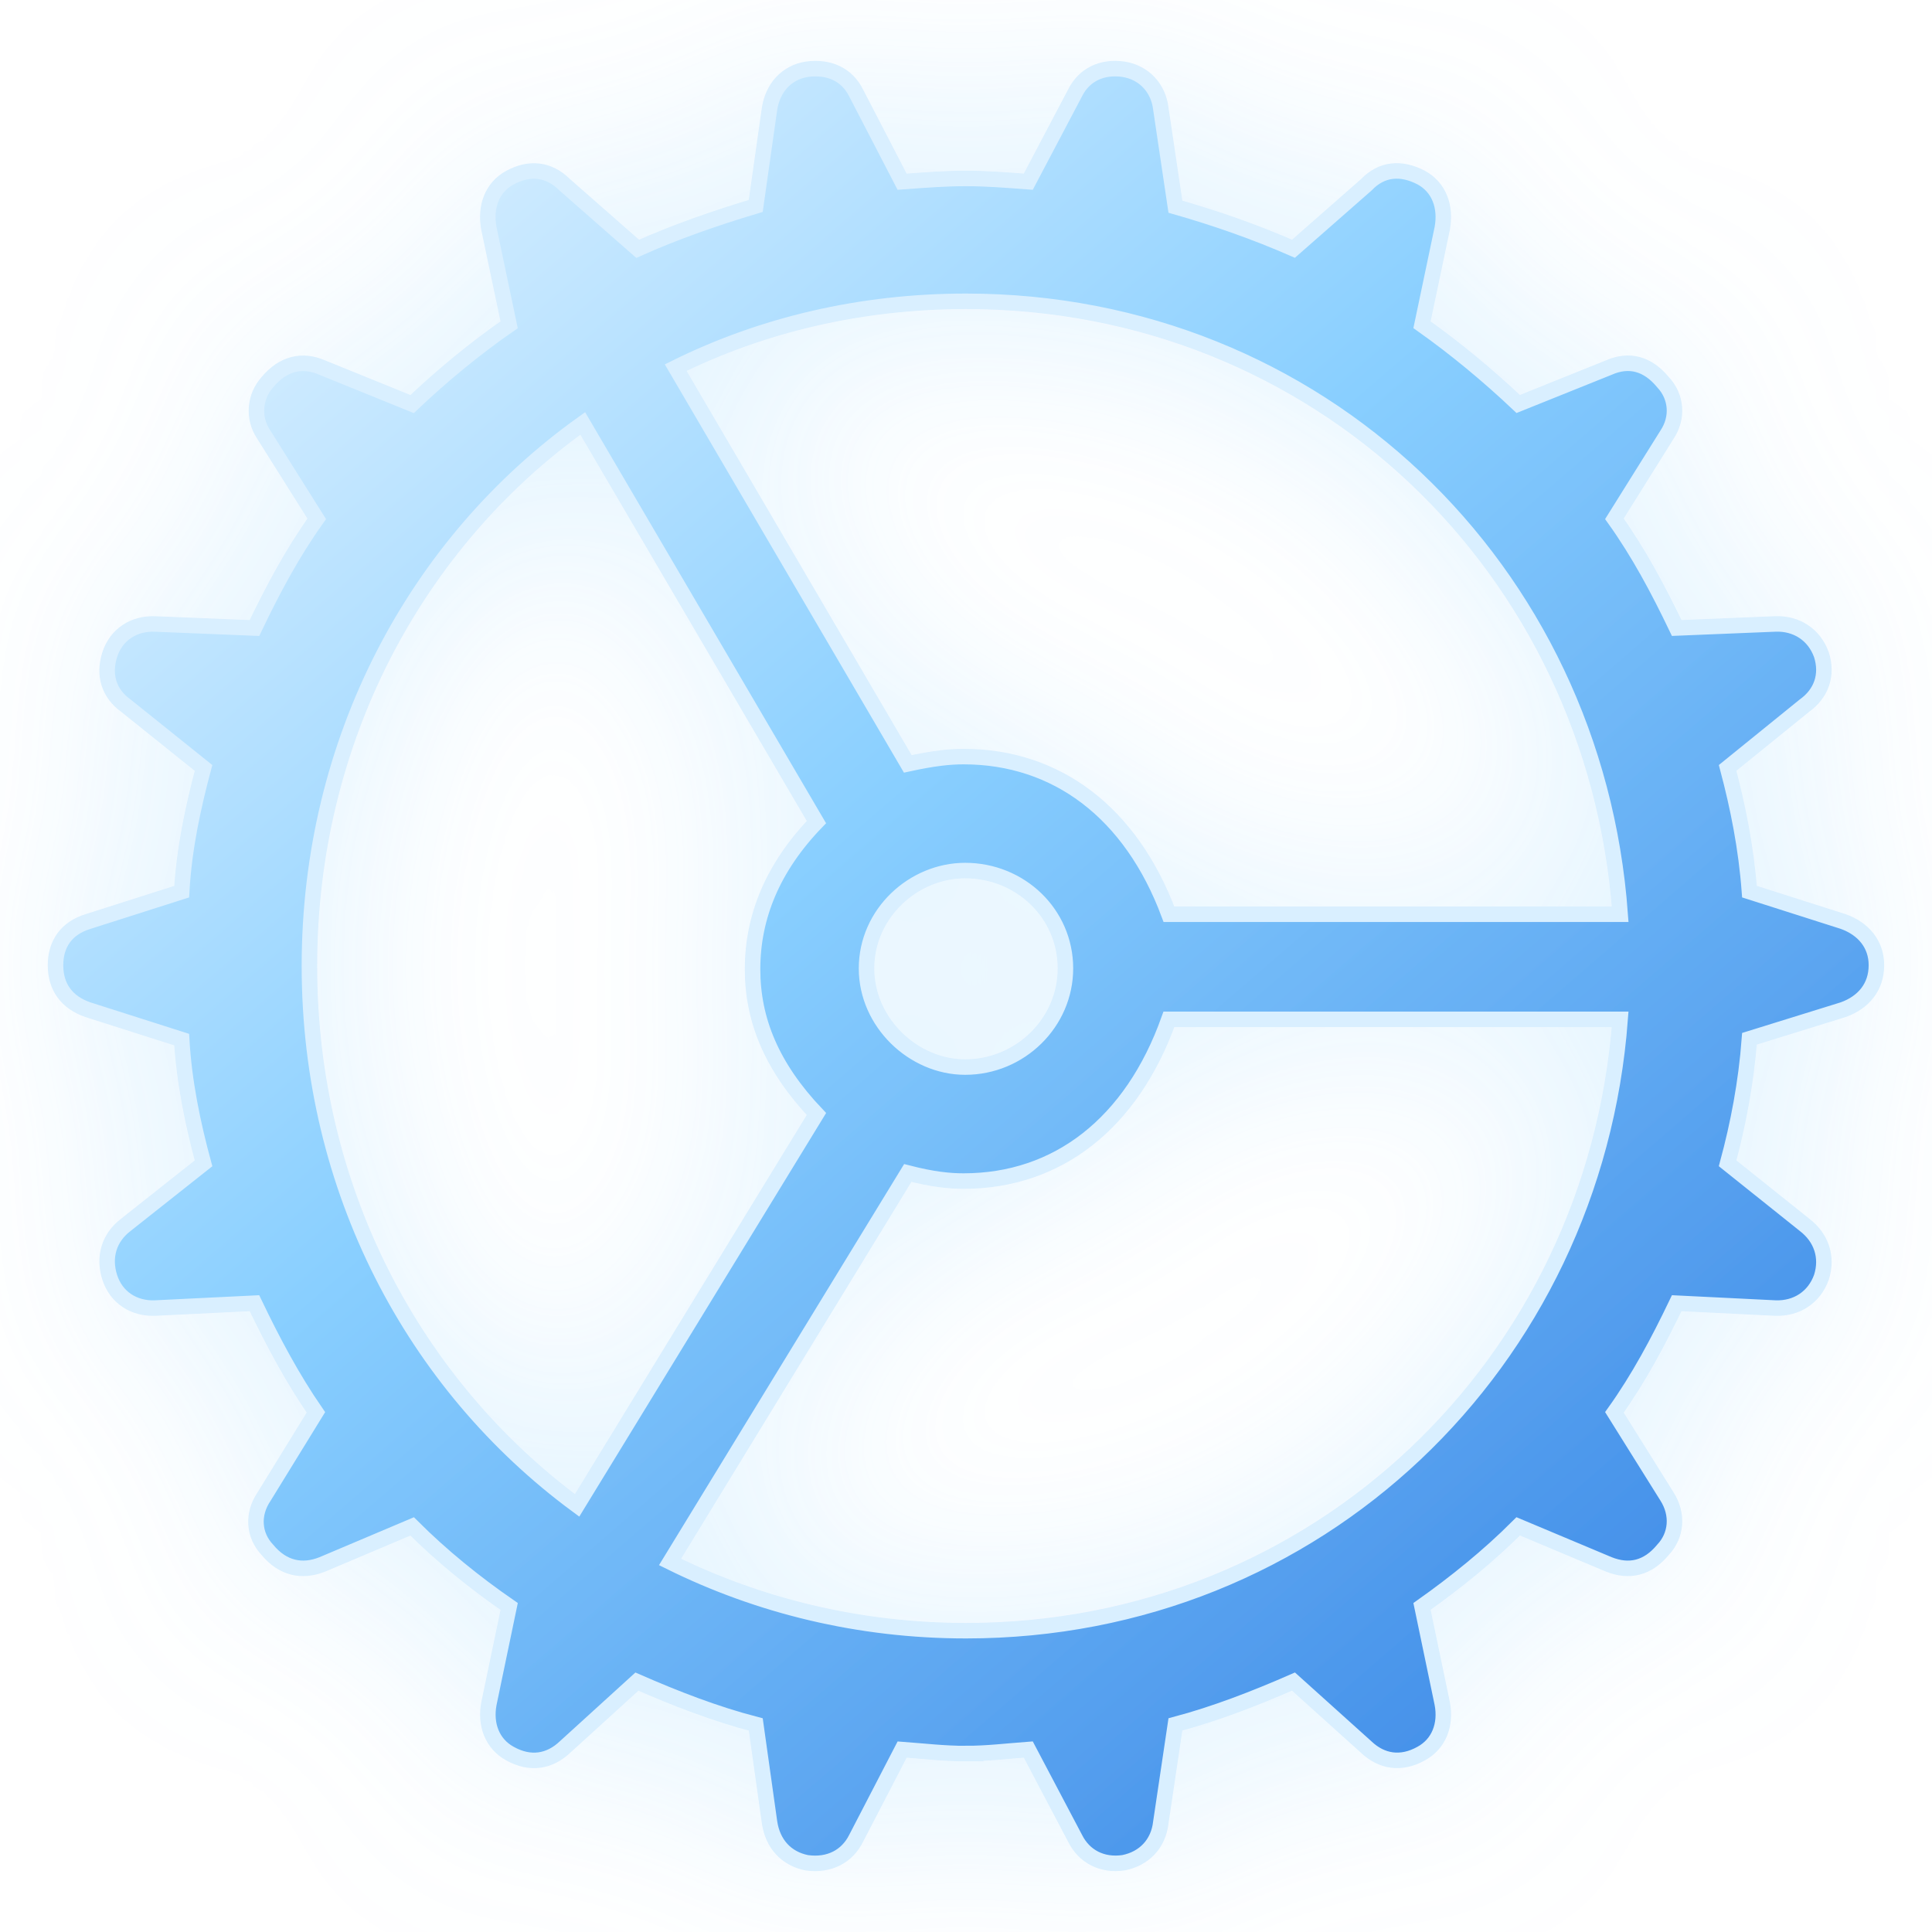
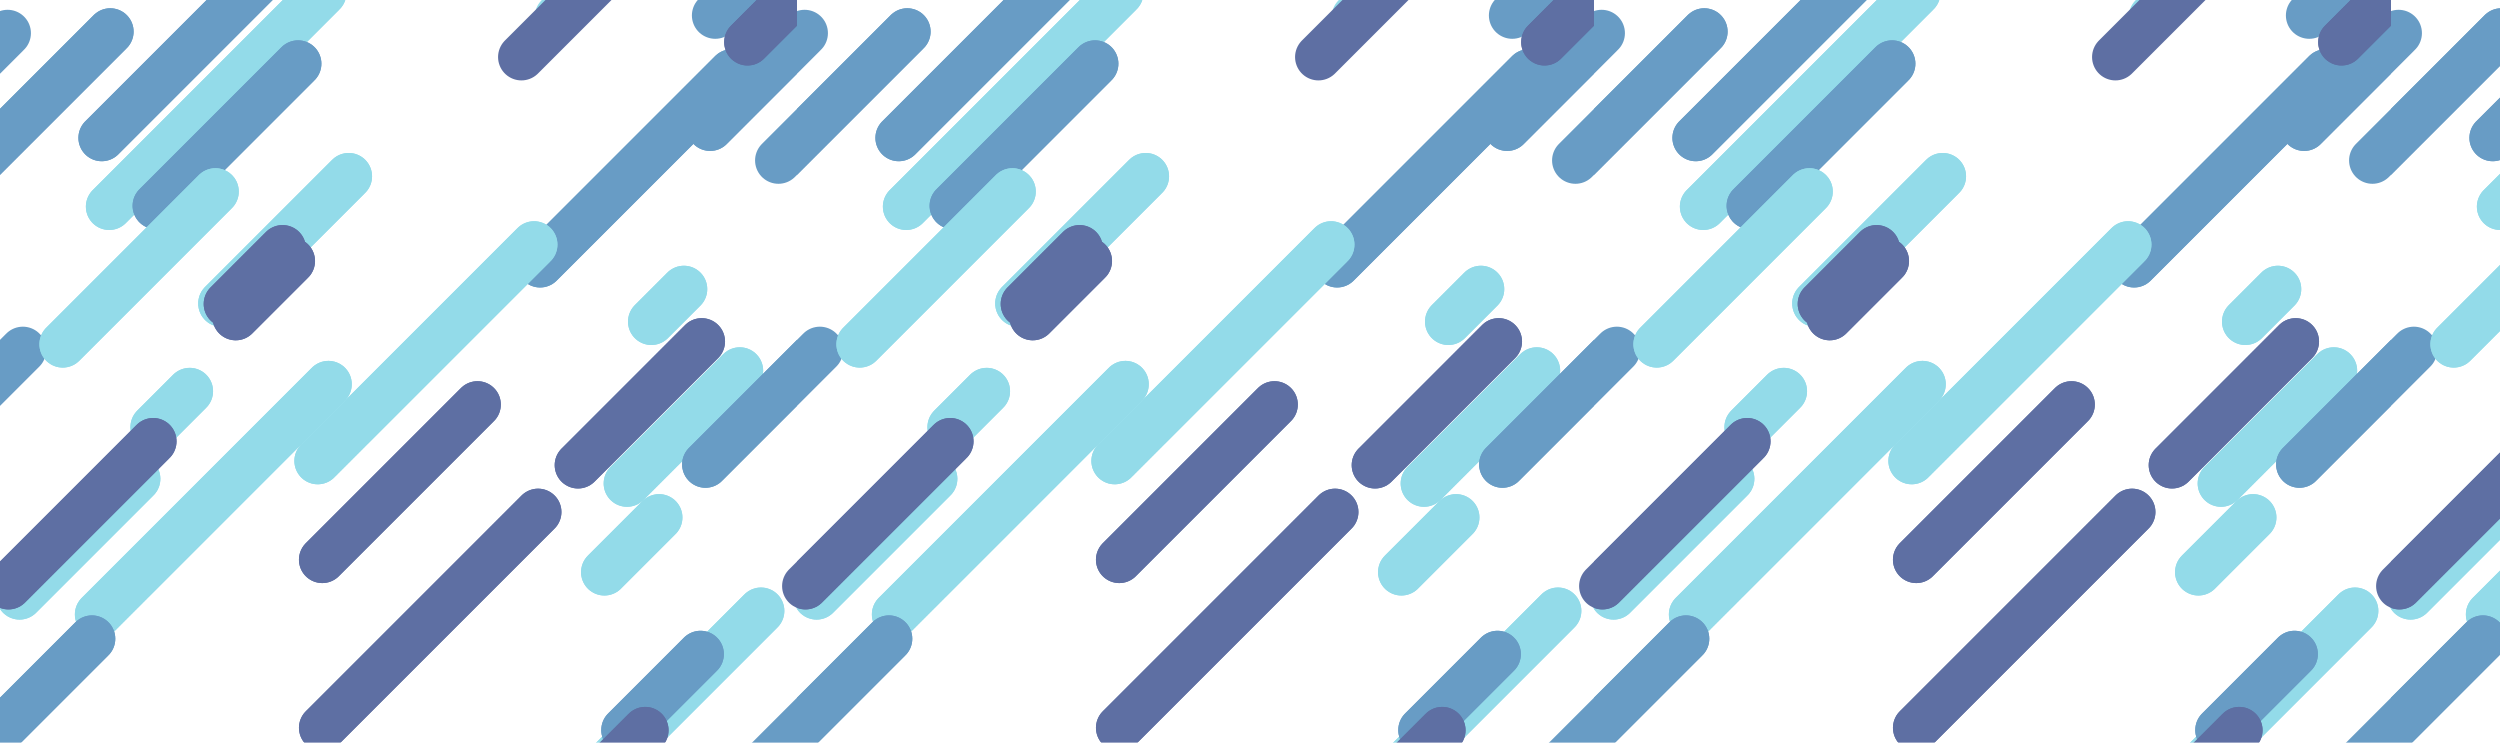
- <svg xmlns="http://www.w3.org/2000/svg" viewBox="0 0 56 56" width="800" height="800" fill="none">
+ <svg xmlns="http://www.w3.org/2000/svg" style="margin:auto;background:rgba(NaN, NaN, NaN, 0);display:block;z-index:1;position:relative" width="1084" height="322" preserveAspectRatio="xMidYMid" viewBox="0 0 1084 322">
  <defs>
-     <linearGradient id="gear-gradient" x1="8" y1="6" x2="46" y2="50" gradientUnits="userSpaceOnUse">
-       <stop offset="0" stop-color="#d9efff" />
-       <stop offset="0.42" stop-color="#89cfff" />
-       <stop offset="1" stop-color="#418de8" />
-     </linearGradient>
-     <filter id="gear-glow" x="-60%" y="-60%" width="220%" height="220%">
-       <feDropShadow dx="0" dy="0" stdDeviation="1.25" flood-color="#d9efff" flood-opacity="0.42" />
-       <feDropShadow dx="0" dy="0" stdDeviation="3" flood-color="#89cfff" flood-opacity="0.28" />
-     </filter>
+     <pattern id="pid-0.7735807359934106" x="0" y="0" width="345.6" height="345.6" patternUnits="userSpaceOnUse">
+       <g transform="scale(1.35)">
+         <g>
+           <line x1="237.629" x2="201.397" y1="119.053" y2="155.285" stroke-width="15" stroke="#93dbe9" stroke-linecap="round" />
+           <line x1="237.629" x2="201.397" y1="-392.947" y2="-356.715" stroke-width="15" stroke="#93dbe9" stroke-linecap="round" />
+           <line x1="493.629" x2="457.397" y1="-392.947" y2="-356.715" stroke-width="15" stroke="#93dbe9" stroke-linecap="round" />
+           <line x1="749.629" x2="713.397" y1="-392.947" y2="-356.715" stroke-width="15" stroke="#93dbe9" stroke-linecap="round" />
+           <line x1="237.629" x2="201.397" y1="-136.947" y2="-100.715" stroke-width="15" stroke="#93dbe9" stroke-linecap="round" />
+           <line x1="493.629" x2="457.397" y1="-136.947" y2="-100.715" stroke-width="15" stroke="#93dbe9" stroke-linecap="round" />
+           <line x1="749.629" x2="713.397" y1="-136.947" y2="-100.715" stroke-width="15" stroke="#93dbe9" stroke-linecap="round" />
+           <line x1="237.629" x2="201.397" y1="119.053" y2="155.285" stroke-width="15" stroke="#93dbe9" stroke-linecap="round" />
+           <line x1="493.629" x2="457.397" y1="119.053" y2="155.285" stroke-width="15" stroke="#93dbe9" stroke-linecap="round" />
+           <line x1="749.629" x2="713.397" y1="119.053" y2="155.285" stroke-width="15" stroke="#93dbe9" stroke-linecap="round" />
+           <line x1="244.438" x2="179.252" y1="196.214" y2="261.4" stroke-width="15" stroke="#93dbe9" stroke-linecap="round" />
+           <line x1="244.438" x2="179.252" y1="-315.786" y2="-250.6" stroke-width="15" stroke="#93dbe9" stroke-linecap="round" />
+           <line x1="500.438" x2="435.252" y1="-315.786" y2="-250.6" stroke-width="15" stroke="#93dbe9" stroke-linecap="round" />
+           <line x1="756.438" x2="691.252" y1="-315.786" y2="-250.6" stroke-width="15" stroke="#93dbe9" stroke-linecap="round" />
+           <line x1="244.438" x2="179.252" y1="-59.786" y2="5.4" stroke-width="15" stroke="#93dbe9" stroke-linecap="round" />
+           <line x1="500.438" x2="435.252" y1="-59.786" y2="5.4" stroke-width="15" stroke="#93dbe9" stroke-linecap="round" />
+           <line x1="756.438" x2="691.252" y1="-59.786" y2="5.4" stroke-width="15" stroke="#93dbe9" stroke-linecap="round" />
+           <line x1="244.438" x2="179.252" y1="196.214" y2="261.4" stroke-width="15" stroke="#93dbe9" stroke-linecap="round" />
+           <line x1="500.438" x2="435.252" y1="196.214" y2="261.4" stroke-width="15" stroke="#93dbe9" stroke-linecap="round" />
+           <line x1="756.438" x2="691.252" y1="196.214" y2="261.4" stroke-width="15" stroke="#93dbe9" stroke-linecap="round" />
+           <line x1="219.672" x2="209.218" y1="92.858" y2="103.312" stroke-width="15" stroke="#93dbe9" stroke-linecap="round" />
+           <line x1="219.672" x2="209.218" y1="-419.142" y2="-408.688" stroke-width="15" stroke="#93dbe9" stroke-linecap="round" />
+           <line x1="475.672" x2="465.218" y1="-419.142" y2="-408.688" stroke-width="15" stroke="#93dbe9" stroke-linecap="round" />
+           <line x1="731.672" x2="721.218" y1="-419.142" y2="-408.688" stroke-width="15" stroke="#93dbe9" stroke-linecap="round" />
+           <line x1="219.672" x2="209.218" y1="-163.142" y2="-152.688" stroke-width="15" stroke="#93dbe9" stroke-linecap="round" />
+           <line x1="475.672" x2="465.218" y1="-163.142" y2="-152.688" stroke-width="15" stroke="#93dbe9" stroke-linecap="round" />
+           <line x1="731.672" x2="721.218" y1="-163.142" y2="-152.688" stroke-width="15" stroke="#93dbe9" stroke-linecap="round" />
+           <line x1="219.672" x2="209.218" y1="92.858" y2="103.312" stroke-width="15" stroke="#93dbe9" stroke-linecap="round" />
+           <line x1="475.672" x2="465.218" y1="92.858" y2="103.312" stroke-width="15" stroke="#93dbe9" stroke-linecap="round" />
+           <line x1="731.672" x2="721.218" y1="92.858" y2="103.312" stroke-width="15" stroke="#93dbe9" stroke-linecap="round" />
+           <line x1="112.006" x2="71.158" y1="56.634" y2="97.482" stroke-width="15" stroke="#93dbe9" stroke-linecap="round" />
+           <line x1="112.006" x2="71.158" y1="-455.366" y2="-414.518" stroke-width="15" stroke="#93dbe9" stroke-linecap="round" />
+           <line x1="368.006" x2="327.158" y1="-455.366" y2="-414.518" stroke-width="15" stroke="#93dbe9" stroke-linecap="round" />
+           <line x1="624.006" x2="583.158" y1="-455.366" y2="-414.518" stroke-width="15" stroke="#93dbe9" stroke-linecap="round" />
+           <line x1="112.006" x2="71.158" y1="-199.366" y2="-158.518" stroke-width="15" stroke="#93dbe9" stroke-linecap="round" />
+           <line x1="368.006" x2="327.158" y1="-199.366" y2="-158.518" stroke-width="15" stroke="#93dbe9" stroke-linecap="round" />
+           <line x1="624.006" x2="583.158" y1="-199.366" y2="-158.518" stroke-width="15" stroke="#93dbe9" stroke-linecap="round" />
+           <line x1="112.006" x2="71.158" y1="56.634" y2="97.482" stroke-width="15" stroke="#93dbe9" stroke-linecap="round" />
+           <line x1="368.006" x2="327.158" y1="56.634" y2="97.482" stroke-width="15" stroke="#93dbe9" stroke-linecap="round" />
+           <line x1="624.006" x2="583.158" y1="56.634" y2="97.482" stroke-width="15" stroke="#93dbe9" stroke-linecap="round" />
+           <line x1="60.933" x2="49.389" y1="125.657" y2="137.201" stroke-width="15" stroke="#93dbe9" stroke-linecap="round" />
+           <line x1="60.933" x2="49.389" y1="-386.343" y2="-374.799" stroke-width="15" stroke="#93dbe9" stroke-linecap="round" />
+           <line x1="316.933" x2="305.389" y1="-386.343" y2="-374.799" stroke-width="15" stroke="#93dbe9" stroke-linecap="round" />
+           <line x1="572.933" x2="561.389" y1="-386.343" y2="-374.799" stroke-width="15" stroke="#93dbe9" stroke-linecap="round" />
+           <line x1="60.933" x2="49.389" y1="-130.343" y2="-118.799" stroke-width="15" stroke="#93dbe9" stroke-linecap="round" />
+           <line x1="316.933" x2="305.389" y1="-130.343" y2="-118.799" stroke-width="15" stroke="#93dbe9" stroke-linecap="round" />
+           <line x1="572.933" x2="561.389" y1="-130.343" y2="-118.799" stroke-width="15" stroke="#93dbe9" stroke-linecap="round" />
+           <line x1="60.933" x2="49.389" y1="125.657" y2="137.201" stroke-width="15" stroke="#93dbe9" stroke-linecap="round" />
+           <line x1="316.933" x2="305.389" y1="125.657" y2="137.201" stroke-width="15" stroke="#93dbe9" stroke-linecap="round" />
+           <line x1="572.933" x2="561.389" y1="125.657" y2="137.201" stroke-width="15" stroke="#93dbe9" stroke-linecap="round" />
+           <line x1="103.783" x2="35.085" y1="-2.328" y2="66.37" stroke-width="15" stroke="#93dbe9" stroke-linecap="round" />
+           <line x1="103.783" x2="35.085" y1="-514.328" y2="-445.63" stroke-width="15" stroke="#93dbe9" stroke-linecap="round" />
+           <line x1="359.783" x2="291.085" y1="-514.328" y2="-445.63" stroke-width="15" stroke="#93dbe9" stroke-linecap="round" />
+           <line x1="615.783" x2="547.085" y1="-514.328" y2="-445.63" stroke-width="15" stroke="#93dbe9" stroke-linecap="round" />
+           <line x1="103.783" x2="35.085" y1="-258.328" y2="-189.63" stroke-width="15" stroke="#93dbe9" stroke-linecap="round" />
+           <line x1="359.783" x2="291.085" y1="-258.328" y2="-189.63" stroke-width="15" stroke="#93dbe9" stroke-linecap="round" />
+           <line x1="615.783" x2="547.085" y1="-258.328" y2="-189.63" stroke-width="15" stroke="#93dbe9" stroke-linecap="round" />
+           <line x1="103.783" x2="35.085" y1="-2.328" y2="66.37" stroke-width="15" stroke="#93dbe9" stroke-linecap="round" />
+           <line x1="359.783" x2="291.085" y1="-2.328" y2="66.37" stroke-width="15" stroke="#93dbe9" stroke-linecap="round" />
+           <line x1="615.783" x2="547.085" y1="-2.328" y2="66.37" stroke-width="15" stroke="#93dbe9" stroke-linecap="round" />
+           <line x1="103.783" x2="35.085" y1="253.672" y2="322.37" stroke-width="15" stroke="#93dbe9" stroke-linecap="round" />
+           <line x1="211.699" x2="194.135" y1="166.217" y2="183.781" stroke-width="15" stroke="#93dbe9" stroke-linecap="round" />
+           <line x1="211.699" x2="194.135" y1="-345.783" y2="-328.219" stroke-width="15" stroke="#93dbe9" stroke-linecap="round" />
+           <line x1="467.699" x2="450.135" y1="-345.783" y2="-328.219" stroke-width="15" stroke="#93dbe9" stroke-linecap="round" />
+           <line x1="723.699" x2="706.135" y1="-345.783" y2="-328.219" stroke-width="15" stroke="#93dbe9" stroke-linecap="round" />
+           <line x1="211.699" x2="194.135" y1="-89.783" y2="-72.219" stroke-width="15" stroke="#93dbe9" stroke-linecap="round" />
+           <line x1="467.699" x2="450.135" y1="-89.783" y2="-72.219" stroke-width="15" stroke="#93dbe9" stroke-linecap="round" />
+           <line x1="723.699" x2="706.135" y1="-89.783" y2="-72.219" stroke-width="15" stroke="#93dbe9" stroke-linecap="round" />
+           <line x1="211.699" x2="194.135" y1="166.217" y2="183.781" stroke-width="15" stroke="#93dbe9" stroke-linecap="round" />
+           <line x1="467.699" x2="450.135" y1="166.217" y2="183.781" stroke-width="15" stroke="#93dbe9" stroke-linecap="round" />
+           <line x1="723.699" x2="706.135" y1="166.217" y2="183.781" stroke-width="15" stroke="#93dbe9" stroke-linecap="round" />
+           <line x1="44.013" x2="6.292" y1="153.795" y2="191.516" stroke-width="15" stroke="#93dbe9" stroke-linecap="round" />
+           <line x1="44.013" x2="6.292" y1="-358.205" y2="-320.484" stroke-width="15" stroke="#93dbe9" stroke-linecap="round" />
+           <line x1="300.013" x2="262.292" y1="-358.205" y2="-320.484" stroke-width="15" stroke="#93dbe9" stroke-linecap="round" />
+           <line x1="556.013" x2="518.292" y1="-358.205" y2="-320.484" stroke-width="15" stroke="#93dbe9" stroke-linecap="round" />
+           <line x1="44.013" x2="6.292" y1="-102.205" y2="-64.484" stroke-width="15" stroke="#93dbe9" stroke-linecap="round" />
+           <line x1="300.013" x2="262.292" y1="-102.205" y2="-64.484" stroke-width="15" stroke="#93dbe9" stroke-linecap="round" />
+           <line x1="556.013" x2="518.292" y1="-102.205" y2="-64.484" stroke-width="15" stroke="#93dbe9" stroke-linecap="round" />
+           <line x1="44.013" x2="6.292" y1="153.795" y2="191.516" stroke-width="15" stroke="#93dbe9" stroke-linecap="round" />
+           <line x1="300.013" x2="262.292" y1="153.795" y2="191.516" stroke-width="15" stroke="#93dbe9" stroke-linecap="round" />
+           <line x1="556.013" x2="518.292" y1="153.795" y2="191.516" stroke-width="15" stroke="#93dbe9" stroke-linecap="round" />
+           <line x1="105.492" x2="31.55" y1="123.417" y2="197.36" stroke-width="15" stroke="#93dbe9" stroke-linecap="round" />
+           <line x1="105.492" x2="31.55" y1="-388.583" y2="-314.64" stroke-width="15" stroke="#93dbe9" stroke-linecap="round" />
+           <line x1="361.492" x2="287.55" y1="-388.583" y2="-314.64" stroke-width="15" stroke="#93dbe9" stroke-linecap="round" />
+           <line x1="617.492" x2="543.55" y1="-388.583" y2="-314.64" stroke-width="15" stroke="#93dbe9" stroke-linecap="round" />
+           <line x1="105.492" x2="31.55" y1="-132.583" y2="-58.64" stroke-width="15" stroke="#93dbe9" stroke-linecap="round" />
+           <line x1="361.492" x2="287.55" y1="-132.583" y2="-58.64" stroke-width="15" stroke="#93dbe9" stroke-linecap="round" />
+           <line x1="617.492" x2="543.55" y1="-132.583" y2="-58.64" stroke-width="15" stroke="#93dbe9" stroke-linecap="round" />
+           <line x1="105.492" x2="31.55" y1="123.417" y2="197.36" stroke-width="15" stroke="#93dbe9" stroke-linecap="round" />
+           <line x1="361.492" x2="287.55" y1="123.417" y2="197.36" stroke-width="15" stroke="#93dbe9" stroke-linecap="round" />
+           <line x1="617.492" x2="543.55" y1="123.417" y2="197.36" stroke-width="15" stroke="#93dbe9" stroke-linecap="round" />
+           <animateTransform attributeName="transform" type="translate" values="0 0;-256 256" keyTimes="0;1" repeatCount="indefinite" dur="10s" />
+         </g>
+         <g>
+           <line x1="95.736" x2="50.085" y1="20.457" y2="66.107" stroke-width="15" stroke="#689cc5" stroke-linecap="round" />
+           <line x1="95.736" x2="50.085" y1="-491.543" y2="-445.893" stroke-width="15" stroke="#689cc5" stroke-linecap="round" />
+           <line x1="351.736" x2="306.085" y1="-491.543" y2="-445.893" stroke-width="15" stroke="#689cc5" stroke-linecap="round" />
+           <line x1="607.736" x2="562.085" y1="-491.543" y2="-445.893" stroke-width="15" stroke="#689cc5" stroke-linecap="round" />
+           <line x1="95.736" x2="50.085" y1="-235.543" y2="-189.893" stroke-width="15" stroke="#689cc5" stroke-linecap="round" />
+           <line x1="351.736" x2="306.085" y1="-235.543" y2="-189.893" stroke-width="15" stroke="#689cc5" stroke-linecap="round" />
+           <line x1="607.736" x2="562.085" y1="-235.543" y2="-189.893" stroke-width="15" stroke="#689cc5" stroke-linecap="round" />
+           <line x1="95.736" x2="50.085" y1="20.457" y2="66.107" stroke-width="15" stroke="#689cc5" stroke-linecap="round" />
+           <line x1="351.736" x2="306.085" y1="20.457" y2="66.107" stroke-width="15" stroke="#689cc5" stroke-linecap="round" />
+           <line x1="607.736" x2="562.085" y1="20.457" y2="66.107" stroke-width="15" stroke="#689cc5" stroke-linecap="round" />
+           <line x1="263.343" x2="226.596" y1="112.429" y2="149.177" stroke-width="15" stroke="#689cc5" stroke-linecap="round" />
+           <line x1="263.343" x2="226.596" y1="-399.571" y2="-362.823" stroke-width="15" stroke="#689cc5" stroke-linecap="round" />
+           <line x1="519.343" x2="482.596" y1="-399.571" y2="-362.823" stroke-width="15" stroke="#689cc5" stroke-linecap="round" />
+           <line x1="775.343" x2="738.596" y1="-399.571" y2="-362.823" stroke-width="15" stroke="#689cc5" stroke-linecap="round" />
+           <line x1="263.343" x2="226.596" y1="-143.571" y2="-106.823" stroke-width="15" stroke="#689cc5" stroke-linecap="round" />
+           <line x1="519.343" x2="482.596" y1="-143.571" y2="-106.823" stroke-width="15" stroke="#689cc5" stroke-linecap="round" />
+           <line x1="775.343" x2="738.596" y1="-143.571" y2="-106.823" stroke-width="15" stroke="#689cc5" stroke-linecap="round" />
+           <line x1="263.343" x2="226.596" y1="112.429" y2="149.177" stroke-width="15" stroke="#689cc5" stroke-linecap="round" />
+           <line x1="519.343" x2="482.596" y1="112.429" y2="149.177" stroke-width="15" stroke="#689cc5" stroke-linecap="round" />
+           <line x1="775.343" x2="738.596" y1="112.429" y2="149.177" stroke-width="15" stroke="#689cc5" stroke-linecap="round" />
+           <line x1="7.343" x2="-29.404" y1="112.429" y2="149.177" stroke-width="15" stroke="#689cc5" stroke-linecap="round" />
+           <line x1="29.534" x2="-26.261" y1="205.168" y2="260.963" stroke-width="15" stroke="#689cc5" stroke-linecap="round" />
+           <line x1="29.534" x2="-26.261" y1="-306.832" y2="-251.037" stroke-width="15" stroke="#689cc5" stroke-linecap="round" />
+           <line x1="285.534" x2="229.739" y1="-306.832" y2="-251.037" stroke-width="15" stroke="#689cc5" stroke-linecap="round" />
+           <line x1="541.534" x2="485.739" y1="-306.832" y2="-251.037" stroke-width="15" stroke="#689cc5" stroke-linecap="round" />
+           <line x1="29.534" x2="-26.261" y1="-50.832" y2="4.963" stroke-width="15" stroke="#689cc5" stroke-linecap="round" />
+           <line x1="285.534" x2="229.739" y1="-50.832" y2="4.963" stroke-width="15" stroke="#689cc5" stroke-linecap="round" />
+           <line x1="541.534" x2="485.739" y1="-50.832" y2="4.963" stroke-width="15" stroke="#689cc5" stroke-linecap="round" />
+           <line x1="29.534" x2="-26.261" y1="205.168" y2="260.963" stroke-width="15" stroke="#689cc5" stroke-linecap="round" />
+           <line x1="285.534" x2="229.739" y1="205.168" y2="260.963" stroke-width="15" stroke="#689cc5" stroke-linecap="round" />
+           <line x1="541.534" x2="485.739" y1="205.168" y2="260.963" stroke-width="15" stroke="#689cc5" stroke-linecap="round" />
+           <line x1="235.025" x2="173.489" y1="23.307" y2="84.842" stroke-width="15" stroke="#689cc5" stroke-linecap="round" />
+           <line x1="235.025" x2="173.489" y1="-488.693" y2="-427.158" stroke-width="15" stroke="#689cc5" stroke-linecap="round" />
+           <line x1="491.025" x2="429.489" y1="-488.693" y2="-427.158" stroke-width="15" stroke="#689cc5" stroke-linecap="round" />
+           <line x1="747.025" x2="685.489" y1="-488.693" y2="-427.158" stroke-width="15" stroke="#689cc5" stroke-linecap="round" />
+           <line x1="235.025" x2="173.489" y1="-232.693" y2="-171.158" stroke-width="15" stroke="#689cc5" stroke-linecap="round" />
+           <line x1="491.025" x2="429.489" y1="-232.693" y2="-171.158" stroke-width="15" stroke="#689cc5" stroke-linecap="round" />
+           <line x1="747.025" x2="685.489" y1="-232.693" y2="-171.158" stroke-width="15" stroke="#689cc5" stroke-linecap="round" />
+           <line x1="235.025" x2="173.489" y1="23.307" y2="84.842" stroke-width="15" stroke="#689cc5" stroke-linecap="round" />
+           <line x1="491.025" x2="429.489" y1="23.307" y2="84.842" stroke-width="15" stroke="#689cc5" stroke-linecap="round" />
+           <line x1="747.025" x2="685.489" y1="23.307" y2="84.842" stroke-width="15" stroke="#689cc5" stroke-linecap="round" />
+           <line x1="225.01" x2="200.624" y1="210.105" y2="234.491" stroke-width="15" stroke="#689cc5" stroke-linecap="round" />
+           <line x1="225.01" x2="200.624" y1="-301.895" y2="-277.509" stroke-width="15" stroke="#689cc5" stroke-linecap="round" />
+           <line x1="481.01" x2="456.624" y1="-301.895" y2="-277.509" stroke-width="15" stroke="#689cc5" stroke-linecap="round" />
+           <line x1="737.01" x2="712.624" y1="-301.895" y2="-277.509" stroke-width="15" stroke="#689cc5" stroke-linecap="round" />
+           <line x1="225.01" x2="200.624" y1="-45.895" y2="-21.509" stroke-width="15" stroke="#689cc5" stroke-linecap="round" />
+           <line x1="481.01" x2="456.624" y1="-45.895" y2="-21.509" stroke-width="15" stroke="#689cc5" stroke-linecap="round" />
+           <line x1="737.01" x2="712.624" y1="-45.895" y2="-21.509" stroke-width="15" stroke="#689cc5" stroke-linecap="round" />
+           <line x1="225.01" x2="200.624" y1="210.105" y2="234.491" stroke-width="15" stroke="#689cc5" stroke-linecap="round" />
+           <line x1="481.01" x2="456.624" y1="210.105" y2="234.491" stroke-width="15" stroke="#689cc5" stroke-linecap="round" />
+           <line x1="737.01" x2="712.624" y1="210.105" y2="234.491" stroke-width="15" stroke="#689cc5" stroke-linecap="round" />
+           <line x1="171.55" x2="102.053" y1="78.559" y2="148.056" stroke-width="15" stroke="#93dbe9" stroke-linecap="round" />
+           <line x1="171.55" x2="102.053" y1="-433.441" y2="-363.944" stroke-width="15" stroke="#93dbe9" stroke-linecap="round" />
+           <line x1="427.55" x2="358.053" y1="-433.441" y2="-363.944" stroke-width="15" stroke="#93dbe9" stroke-linecap="round" />
+           <line x1="683.55" x2="614.053" y1="-433.441" y2="-363.944" stroke-width="15" stroke="#93dbe9" stroke-linecap="round" />
+           <line x1="171.55" x2="102.053" y1="-177.441" y2="-107.944" stroke-width="15" stroke="#93dbe9" stroke-linecap="round" />
+           <line x1="427.55" x2="358.053" y1="-177.441" y2="-107.944" stroke-width="15" stroke="#93dbe9" stroke-linecap="round" />
+           <line x1="683.55" x2="614.053" y1="-177.441" y2="-107.944" stroke-width="15" stroke="#93dbe9" stroke-linecap="round" />
+           <line x1="171.55" x2="102.053" y1="78.559" y2="148.056" stroke-width="15" stroke="#93dbe9" stroke-linecap="round" />
+           <line x1="427.55" x2="358.053" y1="78.559" y2="148.056" stroke-width="15" stroke="#93dbe9" stroke-linecap="round" />
+           <line x1="683.55" x2="614.053" y1="78.559" y2="148.056" stroke-width="15" stroke="#93dbe9" stroke-linecap="round" />
+           <line x1="258.436" x2="228.099" y1="10.646" y2="40.983" stroke-width="15" stroke="#689cc5" stroke-linecap="round" />
+           <line x1="258.436" x2="228.099" y1="-501.354" y2="-471.017" stroke-width="15" stroke="#689cc5" stroke-linecap="round" />
+           <line x1="514.436" x2="484.099" y1="-501.354" y2="-471.017" stroke-width="15" stroke="#689cc5" stroke-linecap="round" />
+           <line x1="770.436" x2="740.099" y1="-501.354" y2="-471.017" stroke-width="15" stroke="#689cc5" stroke-linecap="round" />
+           <line x1="258.436" x2="228.099" y1="-245.354" y2="-215.017" stroke-width="15" stroke="#689cc5" stroke-linecap="round" />
+           <line x1="514.436" x2="484.099" y1="-245.354" y2="-215.017" stroke-width="15" stroke="#689cc5" stroke-linecap="round" />
+           <line x1="770.436" x2="740.099" y1="-245.354" y2="-215.017" stroke-width="15" stroke="#689cc5" stroke-linecap="round" />
+           <line x1="258.436" x2="228.099" y1="10.646" y2="40.983" stroke-width="15" stroke="#689cc5" stroke-linecap="round" />
+           <line x1="514.436" x2="484.099" y1="10.646" y2="40.983" stroke-width="15" stroke="#689cc5" stroke-linecap="round" />
+           <line x1="770.436" x2="740.099" y1="10.646" y2="40.983" stroke-width="15" stroke="#689cc5" stroke-linecap="round" />
+           <line x1="2.436" x2="-27.901" y1="10.646" y2="40.983" stroke-width="15" stroke="#689cc5" stroke-linecap="round" />
+           <line x1="35.416" x2="-5.967" y1="10.152" y2="51.535" stroke-width="15" stroke="#689cc5" stroke-linecap="round" />
+           <line x1="35.416" x2="-5.967" y1="-501.848" y2="-460.465" stroke-width="15" stroke="#689cc5" stroke-linecap="round" />
+           <line x1="291.416" x2="250.033" y1="-501.848" y2="-460.465" stroke-width="15" stroke="#689cc5" stroke-linecap="round" />
+           <line x1="547.416" x2="506.033" y1="-501.848" y2="-460.465" stroke-width="15" stroke="#689cc5" stroke-linecap="round" />
+           <line x1="35.416" x2="-5.967" y1="-245.848" y2="-204.465" stroke-width="15" stroke="#689cc5" stroke-linecap="round" />
+           <line x1="291.416" x2="250.033" y1="-245.848" y2="-204.465" stroke-width="15" stroke="#689cc5" stroke-linecap="round" />
+           <line x1="547.416" x2="506.033" y1="-245.848" y2="-204.465" stroke-width="15" stroke="#689cc5" stroke-linecap="round" />
+           <line x1="35.416" x2="-5.967" y1="10.152" y2="51.535" stroke-width="15" stroke="#689cc5" stroke-linecap="round" />
+           <line x1="291.416" x2="250.033" y1="10.152" y2="51.535" stroke-width="15" stroke="#689cc5" stroke-linecap="round" />
+           <line x1="547.416" x2="506.033" y1="10.152" y2="51.535" stroke-width="15" stroke="#689cc5" stroke-linecap="round" />
+           <line x1="90.763" x2="72.925" y1="79.79" y2="97.628" stroke-width="15" stroke="#5e6fa3" stroke-linecap="round" />
+           <line x1="90.763" x2="72.925" y1="-432.21" y2="-414.372" stroke-width="15" stroke="#5e6fa3" stroke-linecap="round" />
+           <line x1="346.763" x2="328.925" y1="-432.21" y2="-414.372" stroke-width="15" stroke="#5e6fa3" stroke-linecap="round" />
+           <line x1="602.763" x2="584.925" y1="-432.21" y2="-414.372" stroke-width="15" stroke="#5e6fa3" stroke-linecap="round" />
+           <line x1="90.763" x2="72.925" y1="-176.21" y2="-158.372" stroke-width="15" stroke="#5e6fa3" stroke-linecap="round" />
+           <line x1="346.763" x2="328.925" y1="-176.21" y2="-158.372" stroke-width="15" stroke="#5e6fa3" stroke-linecap="round" />
+           <line x1="602.763" x2="584.925" y1="-176.21" y2="-158.372" stroke-width="15" stroke="#5e6fa3" stroke-linecap="round" />
+           <line x1="90.763" x2="72.925" y1="79.79" y2="97.628" stroke-width="15" stroke="#5e6fa3" stroke-linecap="round" />
+           <line x1="346.763" x2="328.925" y1="79.79" y2="97.628" stroke-width="15" stroke="#5e6fa3" stroke-linecap="round" />
+           <line x1="602.763" x2="584.925" y1="79.79" y2="97.628" stroke-width="15" stroke="#5e6fa3" stroke-linecap="round" />
+           <animateTransform attributeName="transform" type="translate" values="0 0;-256 256" keyTimes="0;1" repeatCount="indefinite" dur="5s" />
+         </g>
+         <g>
+           <line x1="93.69" x2="75.716" y1="83.838" y2="101.811" stroke-width="15" stroke="#5e6fa3" stroke-linecap="round" />
+           <line x1="93.69" x2="75.716" y1="-428.162" y2="-410.189" stroke-width="15" stroke="#5e6fa3" stroke-linecap="round" />
+           <line x1="349.69" x2="331.716" y1="-428.162" y2="-410.189" stroke-width="15" stroke="#5e6fa3" stroke-linecap="round" />
+           <line x1="605.69" x2="587.716" y1="-428.162" y2="-410.189" stroke-width="15" stroke="#5e6fa3" stroke-linecap="round" />
+           <line x1="93.69" x2="75.716" y1="-172.162" y2="-154.189" stroke-width="15" stroke="#5e6fa3" stroke-linecap="round" />
+           <line x1="349.69" x2="331.716" y1="-172.162" y2="-154.189" stroke-width="15" stroke="#5e6fa3" stroke-linecap="round" />
+           <line x1="605.69" x2="587.716" y1="-172.162" y2="-154.189" stroke-width="15" stroke="#5e6fa3" stroke-linecap="round" />
+           <line x1="93.69" x2="75.716" y1="83.838" y2="101.811" stroke-width="15" stroke="#5e6fa3" stroke-linecap="round" />
+           <line x1="349.69" x2="331.716" y1="83.838" y2="101.811" stroke-width="15" stroke="#5e6fa3" stroke-linecap="round" />
+           <line x1="605.69" x2="587.716" y1="83.838" y2="101.811" stroke-width="15" stroke="#5e6fa3" stroke-linecap="round" />
+           <line x1="207.249" x2="167.481" y1="234.56" y2="274.328" stroke-width="15" stroke="#5e6fa3" stroke-linecap="round" />
+           <line x1="207.249" x2="167.481" y1="-277.44" y2="-237.672" stroke-width="15" stroke="#5e6fa3" stroke-linecap="round" />
+           <line x1="463.249" x2="423.481" y1="-277.44" y2="-237.672" stroke-width="15" stroke="#5e6fa3" stroke-linecap="round" />
+           <line x1="719.249" x2="679.481" y1="-277.44" y2="-237.672" stroke-width="15" stroke="#5e6fa3" stroke-linecap="round" />
+           <line x1="207.249" x2="167.481" y1="-21.44" y2="18.328" stroke-width="15" stroke="#5e6fa3" stroke-linecap="round" />
+           <line x1="463.249" x2="423.481" y1="-21.44" y2="18.328" stroke-width="15" stroke="#5e6fa3" stroke-linecap="round" />
+           <line x1="719.249" x2="679.481" y1="-21.44" y2="18.328" stroke-width="15" stroke="#5e6fa3" stroke-linecap="round" />
+           <line x1="207.249" x2="167.481" y1="234.56" y2="274.328" stroke-width="15" stroke="#5e6fa3" stroke-linecap="round" />
+           <line x1="463.249" x2="423.481" y1="234.56" y2="274.328" stroke-width="15" stroke="#5e6fa3" stroke-linecap="round" />
+           <line x1="719.249" x2="679.481" y1="234.56" y2="274.328" stroke-width="15" stroke="#5e6fa3" stroke-linecap="round" />
+           <line x1="69.197" x2="20.156" y1="61.529" y2="110.57" stroke-width="15" stroke="#93dbe9" stroke-linecap="round" />
+           <line x1="69.197" x2="20.156" y1="-450.471" y2="-401.43" stroke-width="15" stroke="#93dbe9" stroke-linecap="round" />
+           <line x1="325.197" x2="276.156" y1="-450.471" y2="-401.43" stroke-width="15" stroke="#93dbe9" stroke-linecap="round" />
+           <line x1="581.197" x2="532.156" y1="-450.471" y2="-401.43" stroke-width="15" stroke="#93dbe9" stroke-linecap="round" />
+           <line x1="69.197" x2="20.156" y1="-194.471" y2="-145.43" stroke-width="15" stroke="#93dbe9" stroke-linecap="round" />
+           <line x1="325.197" x2="276.156" y1="-194.471" y2="-145.43" stroke-width="15" stroke="#93dbe9" stroke-linecap="round" />
+           <line x1="581.197" x2="532.156" y1="-194.471" y2="-145.43" stroke-width="15" stroke="#93dbe9" stroke-linecap="round" />
+           <line x1="69.197" x2="20.156" y1="61.529" y2="110.57" stroke-width="15" stroke="#93dbe9" stroke-linecap="round" />
+           <line x1="325.197" x2="276.156" y1="61.529" y2="110.57" stroke-width="15" stroke="#93dbe9" stroke-linecap="round" />
+           <line x1="581.197" x2="532.156" y1="61.529" y2="110.57" stroke-width="15" stroke="#93dbe9" stroke-linecap="round" />
+           <line x1="153.369" x2="103.522" y1="129.939" y2="179.786" stroke-width="15" stroke="#5e6fa3" stroke-linecap="round" />
+           <line x1="153.369" x2="103.522" y1="-382.061" y2="-332.214" stroke-width="15" stroke="#5e6fa3" stroke-linecap="round" />
+           <line x1="409.369" x2="359.522" y1="-382.061" y2="-332.214" stroke-width="15" stroke="#5e6fa3" stroke-linecap="round" />
+           <line x1="665.369" x2="615.522" y1="-382.061" y2="-332.214" stroke-width="15" stroke="#5e6fa3" stroke-linecap="round" />
+           <line x1="153.369" x2="103.522" y1="-126.061" y2="-76.214" stroke-width="15" stroke="#5e6fa3" stroke-linecap="round" />
+           <line x1="409.369" x2="359.522" y1="-126.061" y2="-76.214" stroke-width="15" stroke="#5e6fa3" stroke-linecap="round" />
+           <line x1="665.369" x2="615.522" y1="-126.061" y2="-76.214" stroke-width="15" stroke="#5e6fa3" stroke-linecap="round" />
+           <line x1="153.369" x2="103.522" y1="129.939" y2="179.786" stroke-width="15" stroke="#5e6fa3" stroke-linecap="round" />
+           <line x1="409.369" x2="359.522" y1="129.939" y2="179.786" stroke-width="15" stroke="#5e6fa3" stroke-linecap="round" />
+           <line x1="665.369" x2="615.522" y1="129.939" y2="179.786" stroke-width="15" stroke="#5e6fa3" stroke-linecap="round" />
+           <line x1="49.205" x2="2.714" y1="141.76" y2="188.251" stroke-width="15" stroke="#5e6fa3" stroke-linecap="round" />
+           <line x1="49.205" x2="2.714" y1="-370.24" y2="-323.749" stroke-width="15" stroke="#5e6fa3" stroke-linecap="round" />
+           <line x1="305.205" x2="258.714" y1="-370.24" y2="-323.749" stroke-width="15" stroke="#5e6fa3" stroke-linecap="round" />
+           <line x1="561.205" x2="514.714" y1="-370.24" y2="-323.749" stroke-width="15" stroke="#5e6fa3" stroke-linecap="round" />
+           <line x1="49.205" x2="2.714" y1="-114.24" y2="-67.749" stroke-width="15" stroke="#5e6fa3" stroke-linecap="round" />
+           <line x1="305.205" x2="258.714" y1="-114.24" y2="-67.749" stroke-width="15" stroke="#5e6fa3" stroke-linecap="round" />
+           <line x1="561.205" x2="514.714" y1="-114.24" y2="-67.749" stroke-width="15" stroke="#5e6fa3" stroke-linecap="round" />
+           <line x1="49.205" x2="2.714" y1="141.76" y2="188.251" stroke-width="15" stroke="#5e6fa3" stroke-linecap="round" />
+           <line x1="305.205" x2="258.714" y1="141.76" y2="188.251" stroke-width="15" stroke="#5e6fa3" stroke-linecap="round" />
+           <line x1="561.205" x2="514.714" y1="141.76" y2="188.251" stroke-width="15" stroke="#5e6fa3" stroke-linecap="round" />
+           <line x1="84.681" x2="32.683" y1="-7.711" y2="44.287" stroke-width="15" stroke="#689cc5" stroke-linecap="round" />
+           <line x1="84.681" x2="32.683" y1="-519.711" y2="-467.713" stroke-width="15" stroke="#689cc5" stroke-linecap="round" />
+           <line x1="340.681" x2="288.683" y1="-519.711" y2="-467.713" stroke-width="15" stroke="#689cc5" stroke-linecap="round" />
+           <line x1="596.681" x2="544.683" y1="-519.711" y2="-467.713" stroke-width="15" stroke="#689cc5" stroke-linecap="round" />
+           <line x1="84.681" x2="32.683" y1="-263.711" y2="-211.713" stroke-width="15" stroke="#689cc5" stroke-linecap="round" />
+           <line x1="340.681" x2="288.683" y1="-263.711" y2="-211.713" stroke-width="15" stroke="#689cc5" stroke-linecap="round" />
+           <line x1="596.681" x2="544.683" y1="-263.711" y2="-211.713" stroke-width="15" stroke="#689cc5" stroke-linecap="round" />
+           <line x1="84.681" x2="32.683" y1="-7.711" y2="44.287" stroke-width="15" stroke="#689cc5" stroke-linecap="round" />
+           <line x1="340.681" x2="288.683" y1="-7.711" y2="44.287" stroke-width="15" stroke="#689cc5" stroke-linecap="round" />
+           <line x1="596.681" x2="544.683" y1="-7.711" y2="44.287" stroke-width="15" stroke="#689cc5" stroke-linecap="round" />
+           <line x1="84.681" x2="32.683" y1="248.289" y2="300.287" stroke-width="15" stroke="#689cc5" stroke-linecap="round" />
+           <line x1="225.383" x2="185.666" y1="109.69" y2="149.407" stroke-width="15" stroke="#5e6fa3" stroke-linecap="round" />
+           <line x1="225.383" x2="185.666" y1="-402.31" y2="-362.593" stroke-width="15" stroke="#5e6fa3" stroke-linecap="round" />
+           <line x1="481.383" x2="441.666" y1="-402.31" y2="-362.593" stroke-width="15" stroke="#5e6fa3" stroke-linecap="round" />
+           <line x1="737.383" x2="697.666" y1="-402.31" y2="-362.593" stroke-width="15" stroke="#5e6fa3" stroke-linecap="round" />
+           <line x1="225.383" x2="185.666" y1="-146.31" y2="-106.593" stroke-width="15" stroke="#5e6fa3" stroke-linecap="round" />
+           <line x1="481.383" x2="441.666" y1="-146.31" y2="-106.593" stroke-width="15" stroke="#5e6fa3" stroke-linecap="round" />
+           <line x1="737.383" x2="697.666" y1="-146.31" y2="-106.593" stroke-width="15" stroke="#5e6fa3" stroke-linecap="round" />
+           <line x1="225.383" x2="185.666" y1="109.69" y2="149.407" stroke-width="15" stroke="#5e6fa3" stroke-linecap="round" />
+           <line x1="481.383" x2="441.666" y1="109.69" y2="149.407" stroke-width="15" stroke="#5e6fa3" stroke-linecap="round" />
+           <line x1="737.383" x2="697.666" y1="109.69" y2="149.407" stroke-width="15" stroke="#5e6fa3" stroke-linecap="round" />
+           <line x1="172.837" x2="103.526" y1="164.46" y2="233.771" stroke-width="15" stroke="#5e6fa3" stroke-linecap="round" />
+           <line x1="172.837" x2="103.526" y1="-347.54" y2="-278.229" stroke-width="15" stroke="#5e6fa3" stroke-linecap="round" />
+           <line x1="428.837" x2="359.526" y1="-347.54" y2="-278.229" stroke-width="15" stroke="#5e6fa3" stroke-linecap="round" />
+           <line x1="684.837" x2="615.526" y1="-347.54" y2="-278.229" stroke-width="15" stroke="#5e6fa3" stroke-linecap="round" />
+           <line x1="172.837" x2="103.526" y1="-91.54" y2="-22.229" stroke-width="15" stroke="#5e6fa3" stroke-linecap="round" />
+           <line x1="428.837" x2="359.526" y1="-91.54" y2="-22.229" stroke-width="15" stroke="#5e6fa3" stroke-linecap="round" />
+           <line x1="684.837" x2="615.526" y1="-91.54" y2="-22.229" stroke-width="15" stroke="#5e6fa3" stroke-linecap="round" />
+           <line x1="172.837" x2="103.526" y1="164.46" y2="233.771" stroke-width="15" stroke="#5e6fa3" stroke-linecap="round" />
+           <line x1="428.837" x2="359.526" y1="164.46" y2="233.771" stroke-width="15" stroke="#5e6fa3" stroke-linecap="round" />
+           <line x1="684.837" x2="615.526" y1="164.46" y2="233.771" stroke-width="15" stroke="#5e6fa3" stroke-linecap="round" />
+           <line x1="254.854" x2="240.108" y1="-1.209" y2="13.537" stroke-width="15" stroke="#5e6fa3" stroke-linecap="round" />
+           <line x1="254.854" x2="240.108" y1="-513.209" y2="-498.463" stroke-width="15" stroke="#5e6fa3" stroke-linecap="round" />
+           <line x1="510.854" x2="496.108" y1="-513.209" y2="-498.463" stroke-width="15" stroke="#5e6fa3" stroke-linecap="round" />
+           <line x1="766.854" x2="752.108" y1="-513.209" y2="-498.463" stroke-width="15" stroke="#5e6fa3" stroke-linecap="round" />
+           <line x1="254.854" x2="240.108" y1="-257.209" y2="-242.463" stroke-width="15" stroke="#5e6fa3" stroke-linecap="round" />
+           <line x1="510.854" x2="496.108" y1="-257.209" y2="-242.463" stroke-width="15" stroke="#5e6fa3" stroke-linecap="round" />
+           <line x1="766.854" x2="752.108" y1="-257.209" y2="-242.463" stroke-width="15" stroke="#5e6fa3" stroke-linecap="round" />
+           <line x1="254.854" x2="240.108" y1="-1.209" y2="13.537" stroke-width="15" stroke="#5e6fa3" stroke-linecap="round" />
+           <line x1="510.854" x2="496.108" y1="-1.209" y2="13.537" stroke-width="15" stroke="#5e6fa3" stroke-linecap="round" />
+           <line x1="766.854" x2="752.108" y1="-1.209" y2="13.537" stroke-width="15" stroke="#5e6fa3" stroke-linecap="round" />
+           <line x1="254.854" x2="240.108" y1="254.791" y2="269.537" stroke-width="15" stroke="#5e6fa3" stroke-linecap="round" />
+           <animateTransform attributeName="transform" type="translate" values="0 0;-256 256" keyTimes="0;1" repeatCount="indefinite" dur="10.333s" />
+         </g>
+       </g>
+     </pattern>
  </defs>
-   <style>
-     .gear-rotor {
-       transform-origin: 28px 28px;
-       animation: gear-spin 16s linear infinite;
-     }
- 
-     .gear-shape {
-       fill: url(#gear-gradient);
-       stroke: #d9efff;
-       stroke-width: 0.45;
-     }
- 
-     @keyframes gear-spin {
-       from {
-         transform: rotate(0deg);
-       }
- 
-       to {
-         transform: rotate(360deg);
-       }
-     }
-   </style>
-   <g class="gear-rotor" filter="url(#gear-glow)">
-     <path class="gear-shape" d="M28 50.828c.609 0 1.172-.07 1.805-.117l1.359 2.578c.258.516.773.797 1.406.703.586-.117 1.008-.539 1.078-1.172l.422-2.836c1.148-.305 2.297-.75 3.422-1.242l2.109 1.898c.445.422 1.008.516 1.594.188.516-.281.727-.844.609-1.453l-.586-2.812c.961-.68 1.922-1.453 2.789-2.32l2.625 1.102c.586.234 1.125.117 1.57-.422.398-.422.445-1.031.117-1.547l-1.524-2.438c.703-.984 1.266-2.039 1.805-3.164l2.859.141c.609.023 1.125-.305 1.336-.891.188-.586 0-1.149-.492-1.524l-2.227-1.781c.305-1.125.539-2.344.633-3.609l2.719-.844c.586-.211.961-.656.961-1.289 0-.609-.375-1.055-.961-1.266l-2.719-.867c-.094-1.266-.328-2.437-.633-3.586l2.227-1.805c.492-.352.68-.891.492-1.477-.211-.586-.727-.914-1.336-.891l-2.859.117c-.539-1.125-1.102-2.18-1.805-3.164l1.524-2.438c.328-.492.281-1.102-.117-1.524-.445-.539-.984-.68-1.57-.422l-2.625 1.055c-.867-.82-1.828-1.617-2.789-2.297l.586-2.789c.117-.633-.094-1.195-.609-1.476-.586-.305-1.148-.258-1.594.211l-2.109 1.851c-1.125-.492-2.273-.891-3.422-1.219l-.422-2.836C33.578 2.547 33.156 2.102 32.57 2.008c-.633-.094-1.149.164-1.406.68L29.805 5.266C29.172 5.219 28.609 5.172 28 5.172c-.633 0-1.195.047-1.852.094l-1.336-2.578c-.258-.516-.773-.773-1.43-.68-.586.094-.984.539-1.078 1.149l-.399 2.812c-1.172.351-2.32.75-3.422 1.242l-2.109-1.851c-.469-.469-1.031-.516-1.594-.211-.516.281-.727.844-.609 1.476l.586 2.789c-.984.68-1.945 1.476-2.812 2.297L9.344 10.656c-.586-.258-1.148-.117-1.594.422-.375.422-.422 1.031-.117 1.5l1.547 2.461c-.703.984-1.266 2.039-1.805 3.164L4.492 18.086c-.609-.024-1.125.305-1.312.891-.188.586-.023 1.125.469 1.477l2.25 1.805c-.305 1.149-.562 2.32-.633 3.586l-2.719.867c-.609.188-.938.633-.938 1.266 0 .633.328 1.078.938 1.289l2.719.867c.07 1.242.328 2.461.633 3.586l-2.25 1.781c-.492.375-.656.938-.469 1.523.188.586.703.914 1.312.891l2.883-.141c.539 1.125 1.102 2.18 1.781 3.164l-1.5 2.438c-.352.516-.305 1.125.094 1.547.445.539 1.008.656 1.594.422l2.602-1.101c.867.867 1.828 1.641 2.812 2.32l-.586 2.812c-.117.609.094 1.172.609 1.453.586.328 1.148.234 1.594-.188l2.086-1.898c1.125.492 2.273.938 3.445 1.242l.399 2.836c.094.633.492 1.055 1.078 1.172.656.094 1.172-.188 1.43-.703l1.336-2.578c.633.047 1.219.117 1.852.117Zm5.883-24.328c-1.101-2.953-3.258-4.57-5.953-4.57-.399 0-.867.047-1.617.211L19.586 10.656c2.508-1.242 5.367-1.922 8.414-1.922 10.219 0 18.234 7.758 18.961 17.766Zm-24.914 1.5c0-6.516 3.07-12.258 7.922-15.726l6.773 11.555c-1.266 1.312-1.851 2.742-1.851 4.266 0 1.476.562 2.836 1.851 4.195L16.727 43.633C11.992 40.141 8.969 34.469 8.969 28Zm16.148.07c0-1.594 1.359-2.836 2.859-2.836 1.594 0 2.906 1.242 2.906 2.836 0 1.57-1.312 2.859-2.906 2.859-1.5 0-2.859-1.289-2.859-2.859ZM28 47.266c-3.117 0-6.023-.727-8.578-1.992L26.312 34c.727.188 1.219.234 1.617.234 2.719 0 4.875-1.664 5.953-4.688h13.078C46.211 39.508 38.195 47.266 28 47.266Z" />
-   </g>
+   <rect x="0" y="0" width="1084" height="322" fill="url(#pid-0.7735807359934106)" />
</svg>
